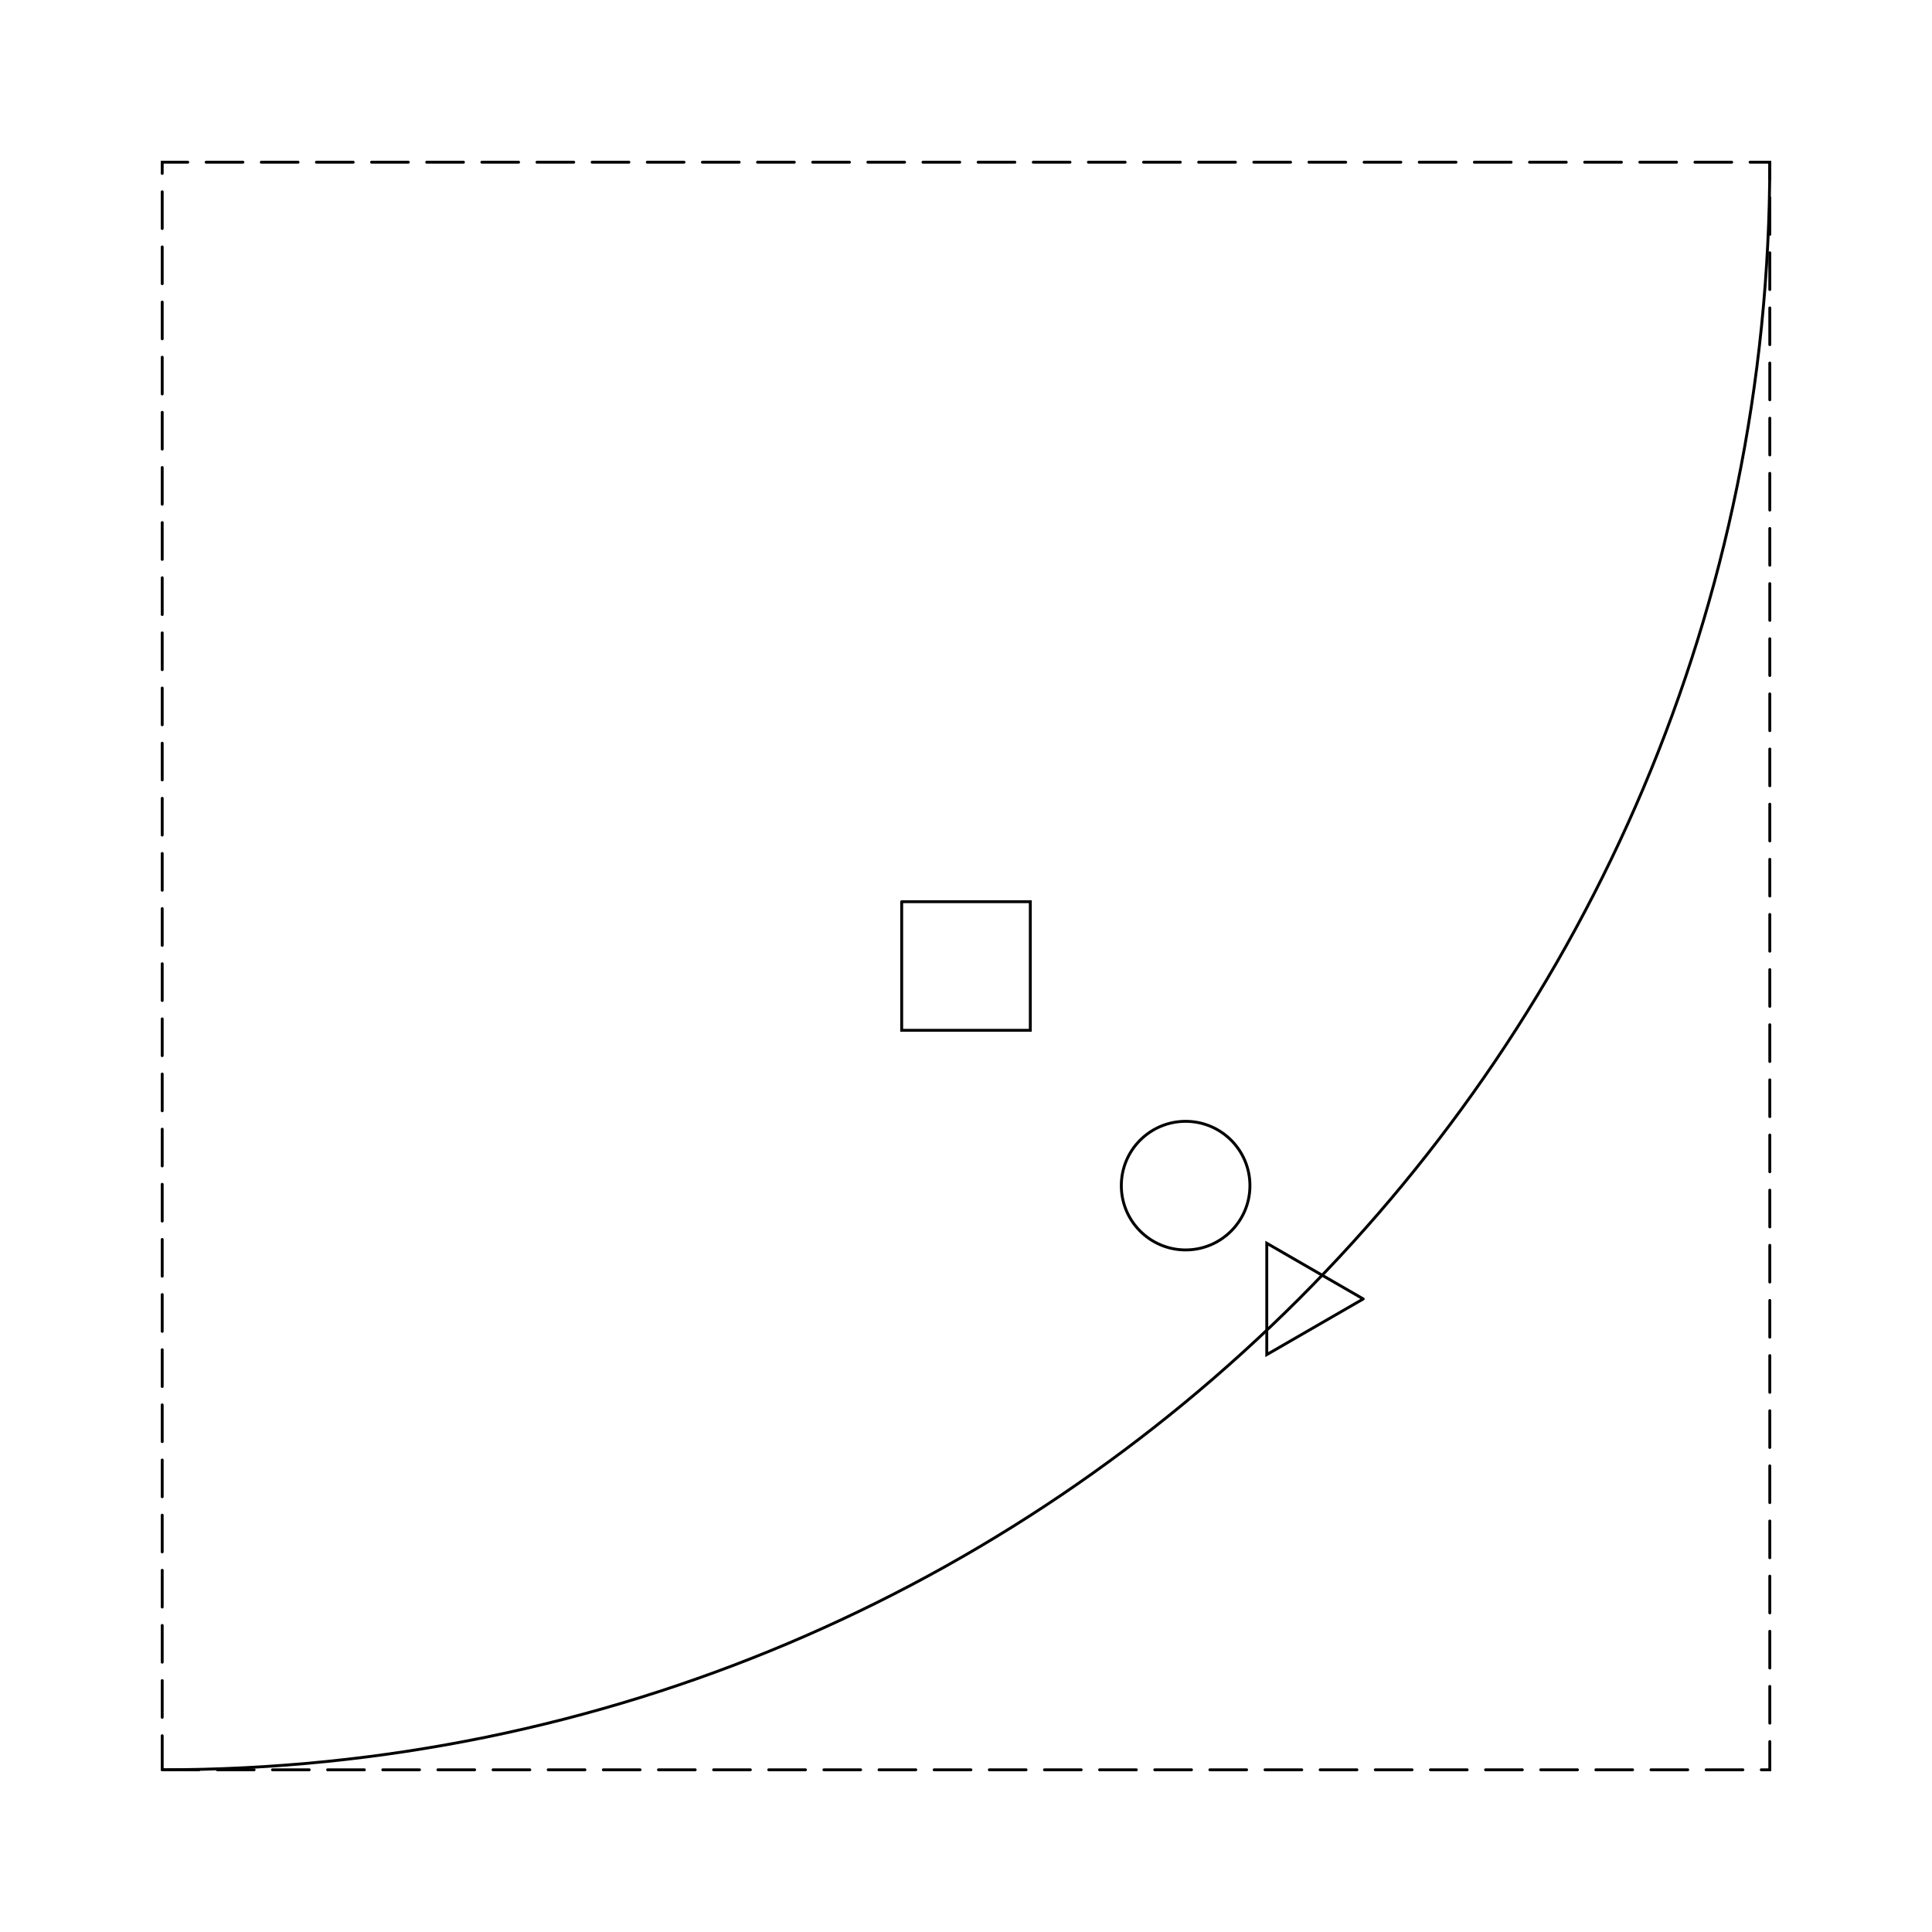
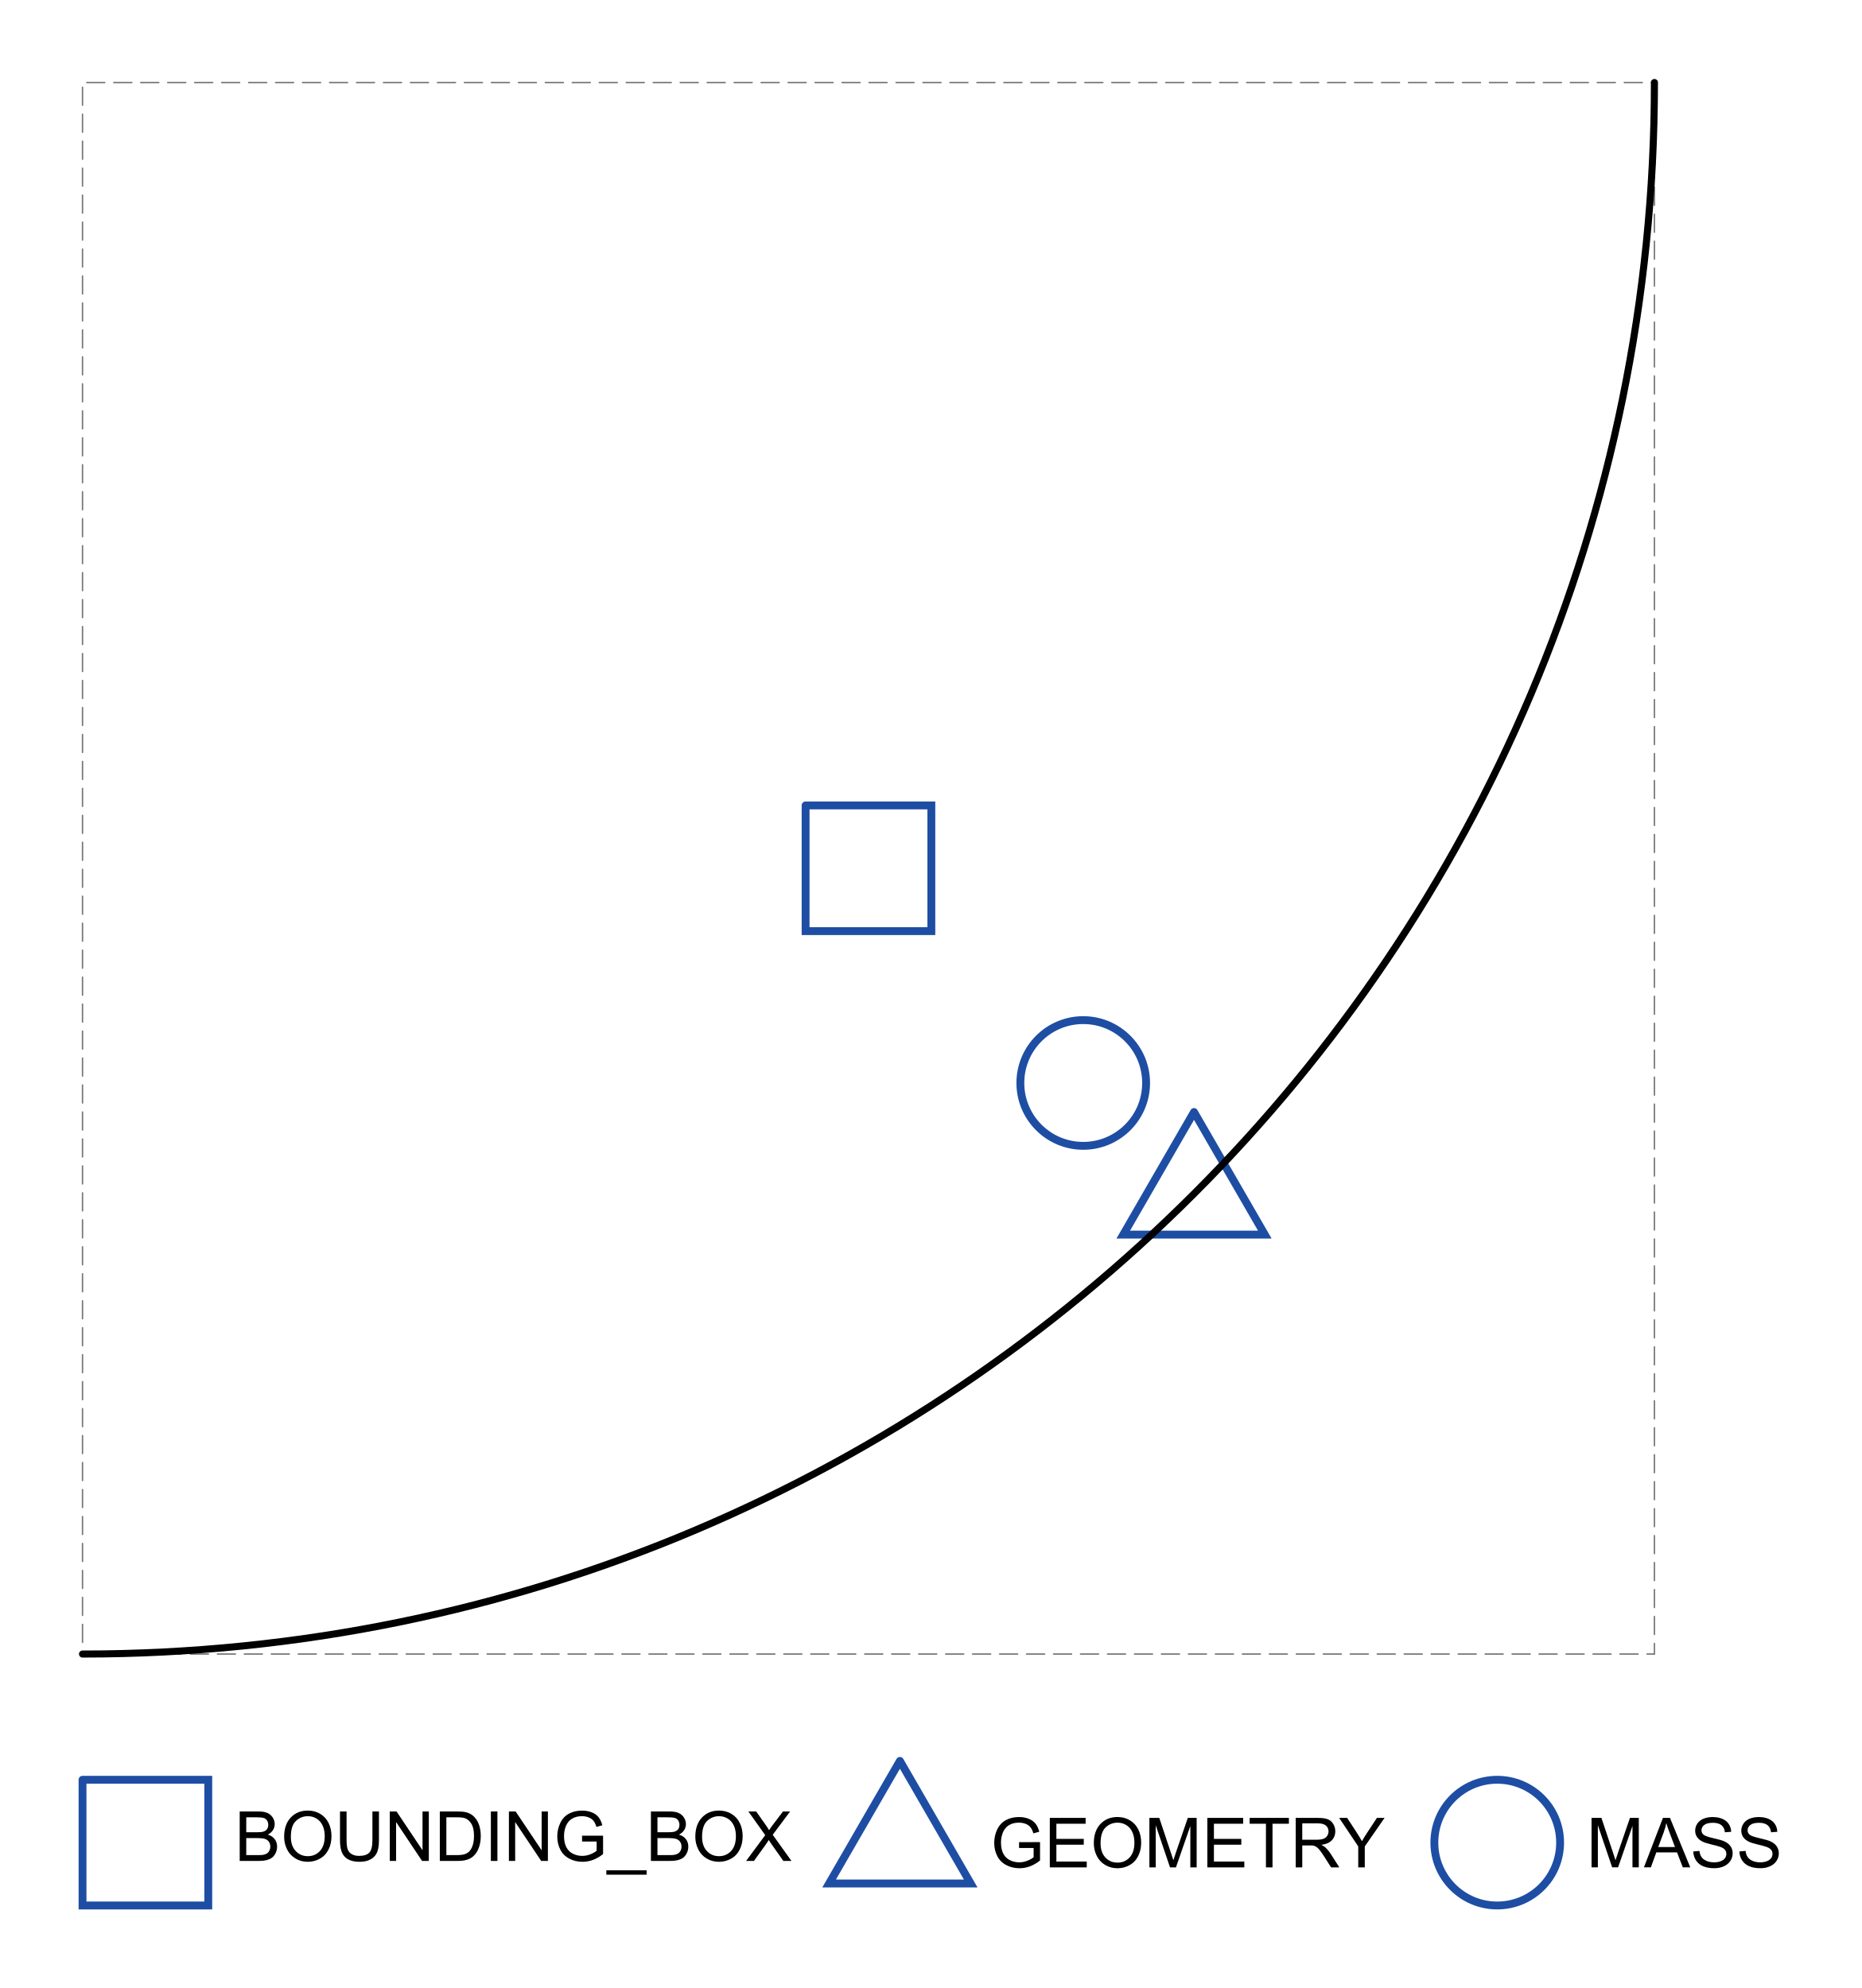
- <svg xmlns="http://www.w3.org/2000/svg" width="60.09mm" height="60.09mm" viewBox="-5.045 -55.045 60.09 60.09" version="1.1">
+ <svg xmlns="http://www.w3.org/2000/svg" width="118.413mm" height="126.5mm" viewBox="-2.625 -52.625 59.207 63.25" version="1.1">
  <g transform="scale(1,-1)" stroke-linecap="round">
-     <g fill="none" stroke="rgb(0,0,0)" stroke-width="0.09">
-       <path d="M -0.0,0.0 A 50,50 90.0 0,1 50.0,50.0" />
+     <g fill="none" stroke="rgb(119,119,119)" stroke-width="0.045" id="bbox" stroke-dasharray="0.572 0.286">
+       <path d="M 0.0,0.0 L 50.0,0.0 L 50.0,50.0 L 0.0,50.0 L 0.0,0.0" />
+     </g>
+     <g fill="none" stroke="rgb(30,78,163)" stroke-width="0.25" id="symbol">
      <path d="M 23.0,27.0 L 23.0,23.0 L 27.0,23.0 L 27.0,27.0 L 23.0,27.0" />
-       <circle cx="31.831" cy="18.169" r="2.0" />
-       <path d="M 37.355,14.645 L 34.355,16.377 L 34.355,12.913 L 37.355,14.645" />
+       <path d="M 0.0,-4.0 L 0.0,-8.0 L 4.0,-8.0 L 4.0,-4.0 L 0.0,-4.0" />
+       <path d="M 35.355,17.245 L 33.104,13.345 L 37.607,13.345 L 35.355,17.245" />
+       <path d="M 26.0,-3.4 L 23.748,-7.3 L 28.252,-7.3 L 26.0,-3.4" />
+       <circle cx="31.831" cy="18.169" r="2" />
+       <circle cx="45.0" cy="-6.0" r="2" />
    </g>
-     <g fill="none" stroke="rgb(0,0,0)" stroke-width="0.09" id="bbox" stroke-dasharray="1.143 0.572">
-       <path d="M 0.0,0.0 L 50.0,0.0 L 50.0,50.0 L 0.0,50.0 L 0.0,0.0" />
+     <g fill="rgb(0,0,0)" stroke="none" stroke-width="0.045" id="text">
+       <path d="M 5.0,-6.583 L 5.6,-6.583 Q 5.751,-6.583 5.855,-6.556 Q 5.958,-6.53 6.027,-6.479 Q 6.096,-6.427 6.142,-6.332 Q 6.189,-6.237 6.189,-6.126 Q 6.189,-5.989 6.112,-5.888 Q 6.036,-5.787 5.893,-5.745 Q 6.003,-5.69 6.058,-5.601 Q 6.113,-5.512 6.113,-5.411 Q 6.113,-5.302 6.051,-5.203 Q 5.989,-5.104 5.88,-5.056 Q 5.771,-5.008 5.591,-5.008 L 5.0,-5.008 L 5.0,-6.583 M 5.208,-5.67 L 5.208,-5.194 L 5.523,-5.194 Q 5.693,-5.194 5.763,-5.216 Q 5.833,-5.238 5.87,-5.297 Q 5.908,-5.357 5.908,-5.435 Q 5.908,-5.518 5.867,-5.573 Q 5.827,-5.628 5.748,-5.651 Q 5.688,-5.67 5.549,-5.67 L 5.208,-5.67 M 5.208,-6.397 L 5.208,-5.856 L 5.573,-5.856 Q 5.723,-5.856 5.803,-5.882 Q 5.883,-5.908 5.928,-5.973 Q 5.973,-6.038 5.973,-6.126 Q 5.973,-6.201 5.942,-6.259 Q 5.911,-6.316 5.863,-6.346 Q 5.814,-6.377 5.742,-6.389 Q 5.701,-6.397 5.6,-6.397 L 5.208,-6.397" />
+       <path d="M 6.623,-5.202 Q 6.413,-5.424 6.413,-5.816 Q 6.413,-6.023 6.503,-6.209 Q 6.593,-6.395 6.768,-6.502 Q 6.943,-6.61 7.166,-6.61 Q 7.371,-6.61 7.548,-6.512 Q 7.725,-6.415 7.822,-6.226 Q 7.919,-6.037 7.919,-5.798 Q 7.919,-5.561 7.827,-5.375 Q 7.735,-5.188 7.56,-5.084 Q 7.385,-4.98 7.167,-4.98 Q 6.834,-4.98 6.623,-5.202 M 6.781,-6.267 Q 6.627,-6.104 6.627,-5.819 Q 6.627,-5.463 6.787,-5.311 Q 6.946,-5.159 7.168,-5.159 Q 7.324,-5.159 7.449,-5.238 Q 7.574,-5.317 7.639,-5.461 Q 7.704,-5.604 7.704,-5.796 Q 7.704,-6.1 7.552,-6.266 Q 7.4,-6.431 7.165,-6.431 Q 6.934,-6.431 6.781,-6.267" />
+       <path d="M 9.221,-5.008 L 9.221,-5.917 Q 9.221,-6.213 9.123,-6.317 Q 9.025,-6.422 8.795,-6.422 Q 8.661,-6.422 8.568,-6.369 Q 8.475,-6.316 8.437,-6.219 Q 8.399,-6.122 8.399,-5.917 L 8.399,-5.008 L 8.19,-5.008 L 8.19,-5.918 Q 8.19,-6.168 8.251,-6.313 Q 8.311,-6.457 8.451,-6.533 Q 8.592,-6.61 8.813,-6.61 Q 9.041,-6.61 9.181,-6.522 Q 9.322,-6.435 9.375,-6.295 Q 9.429,-6.155 9.429,-5.918 L 9.429,-5.008 L 9.221,-5.008" />
+       <path d="M 9.774,-6.583 L 9.974,-6.583 L 9.974,-5.345 L 10.801,-6.583 L 11.015,-6.583 L 11.015,-5.008 L 10.815,-5.008 L 10.815,-6.244 L 9.988,-5.008 L 9.774,-5.008 L 9.774,-6.583" />
+       <path d="M 11.365,-6.583 L 11.933,-6.583 Q 12.076,-6.583 12.186,-6.556 Q 12.296,-6.529 12.374,-6.477 Q 12.452,-6.425 12.517,-6.334 Q 12.583,-6.243 12.625,-6.105 Q 12.667,-5.966 12.667,-5.787 Q 12.667,-5.576 12.605,-5.412 Q 12.543,-5.249 12.419,-5.143 Q 12.323,-5.062 12.188,-5.031 Q 12.091,-5.008 11.907,-5.008 L 11.365,-5.008 L 11.365,-6.583 M 11.573,-6.397 L 11.573,-5.194 L 11.904,-5.194 Q 12.09,-5.194 12.174,-5.226 Q 12.29,-5.271 12.371,-5.404 Q 12.452,-5.536 12.452,-5.784 Q 12.452,-5.962 12.41,-6.087 Q 12.369,-6.212 12.295,-6.286 Q 12.242,-6.339 12.154,-6.368 Q 12.065,-6.397 11.909,-6.397 L 11.573,-6.397" />
+       <path d="M 12.989,-6.583 L 13.197,-6.583 L 13.197,-5.008 L 12.989,-5.008 L 12.989,-6.583" />
+       <path d="M 13.563,-6.583 L 13.762,-6.583 L 13.762,-5.345 L 14.59,-6.583 L 14.803,-6.583 L 14.803,-5.008 L 14.604,-5.008 L 14.604,-6.244 L 13.776,-5.008 L 13.563,-5.008 L 13.563,-6.583" />
+       <path d="M 15.89,-5.965 L 16.353,-5.965 L 16.353,-6.258 Q 16.287,-6.317 16.158,-6.37 Q 16.029,-6.422 15.894,-6.422 Q 15.738,-6.422 15.599,-6.353 Q 15.461,-6.284 15.388,-6.142 Q 15.316,-6.001 15.316,-5.79 Q 15.316,-5.619 15.376,-5.473 Q 15.411,-5.388 15.475,-5.317 Q 15.539,-5.246 15.643,-5.203 Q 15.748,-5.159 15.89,-5.159 Q 16.01,-5.159 16.107,-5.201 Q 16.205,-5.242 16.258,-5.311 Q 16.31,-5.38 16.346,-5.5 L 16.534,-5.448 Q 16.493,-5.289 16.415,-5.191 Q 16.336,-5.092 16.198,-5.036 Q 16.06,-4.981 15.889,-4.981 Q 15.654,-4.981 15.474,-5.078 Q 15.293,-5.174 15.197,-5.374 Q 15.101,-5.573 15.101,-5.803 Q 15.101,-6.035 15.198,-6.223 Q 15.294,-6.411 15.484,-6.51 Q 15.673,-6.61 15.905,-6.61 Q 16.077,-6.61 16.241,-6.548 Q 16.404,-6.486 16.558,-6.364 L 16.558,-5.779 L 15.89,-5.78 L 15.89,-5.965" />
+       <path d="M 16.662,-7.02 L 17.943,-7.02 L 17.943,-6.88 L 16.662,-6.88 L 16.662,-7.02" />
+       <path d="M 18.08,-6.583 L 18.68,-6.583 Q 18.831,-6.583 18.934,-6.556 Q 19.038,-6.53 19.107,-6.479 Q 19.175,-6.427 19.222,-6.332 Q 19.269,-6.237 19.269,-6.126 Q 19.269,-5.989 19.192,-5.888 Q 19.115,-5.787 18.972,-5.745 Q 19.083,-5.69 19.138,-5.601 Q 19.193,-5.512 19.193,-5.411 Q 19.193,-5.302 19.131,-5.203 Q 19.069,-5.104 18.96,-5.056 Q 18.851,-5.008 18.671,-5.008 L 18.08,-5.008 L 18.08,-6.583 M 18.288,-5.67 L 18.288,-5.194 L 18.603,-5.194 Q 18.773,-5.194 18.842,-5.216 Q 18.912,-5.238 18.95,-5.297 Q 18.987,-5.357 18.987,-5.435 Q 18.987,-5.518 18.947,-5.573 Q 18.907,-5.628 18.827,-5.651 Q 18.767,-5.67 18.629,-5.67 L 18.288,-5.67 M 18.288,-6.397 L 18.288,-5.856 L 18.652,-5.856 Q 18.803,-5.856 18.883,-5.882 Q 18.963,-5.908 19.008,-5.973 Q 19.053,-6.038 19.053,-6.126 Q 19.053,-6.201 19.022,-6.259 Q 18.991,-6.316 18.942,-6.346 Q 18.894,-6.377 18.822,-6.389 Q 18.781,-6.397 18.68,-6.397 L 18.288,-6.397" />
+       <path d="M 19.703,-5.202 Q 19.492,-5.424 19.492,-5.816 Q 19.492,-6.023 19.583,-6.209 Q 19.673,-6.395 19.848,-6.502 Q 20.023,-6.61 20.245,-6.61 Q 20.45,-6.61 20.628,-6.512 Q 20.805,-6.415 20.902,-6.226 Q 20.998,-6.037 20.998,-5.798 Q 20.998,-5.561 20.906,-5.375 Q 20.815,-5.188 20.64,-5.084 Q 20.464,-4.98 20.246,-4.98 Q 19.913,-4.98 19.703,-5.202 M 19.86,-6.267 Q 19.707,-6.104 19.707,-5.819 Q 19.707,-5.463 19.867,-5.311 Q 20.026,-5.159 20.247,-5.159 Q 20.403,-5.159 20.528,-5.238 Q 20.654,-5.317 20.719,-5.461 Q 20.783,-5.604 20.783,-5.796 Q 20.783,-6.1 20.631,-6.266 Q 20.479,-6.431 20.244,-6.431 Q 20.013,-6.431 19.86,-6.267" />
+       <path d="M 21.107,-6.583 L 21.357,-6.583 L 21.752,-6.034 Q 21.775,-6.002 21.828,-5.916 Q 21.863,-5.973 21.896,-6.021 L 22.293,-6.583 L 22.551,-6.583 L 21.954,-5.75 L 22.508,-5.008 L 22.281,-5.008 L 21.964,-5.426 Q 21.892,-5.519 21.839,-5.605 Q 21.802,-5.538 21.713,-5.412 L 21.427,-5.008 L 21.179,-5.008 L 21.716,-5.762 L 21.107,-6.583" />
+       <path d="M 29.79,-6.17 L 30.253,-6.17 L 30.253,-6.464 Q 30.186,-6.523 30.057,-6.575 Q 29.928,-6.627 29.793,-6.627 Q 29.637,-6.627 29.498,-6.558 Q 29.36,-6.489 29.287,-6.348 Q 29.215,-6.206 29.215,-5.995 Q 29.215,-5.824 29.275,-5.678 Q 29.31,-5.593 29.374,-5.523 Q 29.438,-5.452 29.542,-5.408 Q 29.647,-5.365 29.79,-5.365 Q 29.909,-5.365 30.007,-5.406 Q 30.104,-5.447 30.157,-5.516 Q 30.21,-5.585 30.245,-5.705 L 30.433,-5.654 Q 30.392,-5.495 30.314,-5.396 Q 30.235,-5.297 30.097,-5.242 Q 29.959,-5.186 29.788,-5.186 Q 29.553,-5.186 29.373,-5.283 Q 29.192,-5.38 29.096,-5.579 Q 29.0,-5.778 29.0,-6.008 Q 29.0,-6.24 29.097,-6.428 Q 29.193,-6.616 29.383,-6.715 Q 29.573,-6.815 29.805,-6.815 Q 29.976,-6.815 30.14,-6.753 Q 30.303,-6.691 30.457,-6.569 L 30.457,-5.984 L 29.79,-5.985 L 29.79,-6.17" />
+       <path d="M 30.768,-6.788 L 31.943,-6.788 L 31.943,-6.602 L 30.977,-6.602 L 30.977,-6.066 L 31.848,-6.066 L 31.848,-5.881 L 30.977,-5.881 L 30.977,-5.399 L 31.907,-5.399 L 31.907,-5.213 L 30.768,-5.213 L 30.768,-6.788" />
+       <path d="M 32.378,-5.407 Q 32.168,-5.629 32.168,-6.021 Q 32.168,-6.228 32.258,-6.414 Q 32.348,-6.6 32.523,-6.707 Q 32.699,-6.815 32.921,-6.815 Q 33.126,-6.815 33.303,-6.718 Q 33.481,-6.62 33.577,-6.431 Q 33.674,-6.242 33.674,-6.003 Q 33.674,-5.766 33.582,-5.58 Q 33.49,-5.394 33.315,-5.289 Q 33.14,-5.185 32.922,-5.185 Q 32.589,-5.185 32.378,-5.407 M 32.536,-6.473 Q 32.383,-6.309 32.383,-6.024 Q 32.383,-5.669 32.542,-5.517 Q 32.702,-5.365 32.923,-5.365 Q 33.079,-5.365 33.204,-5.444 Q 33.329,-5.523 33.394,-5.666 Q 33.459,-5.809 33.459,-6.002 Q 33.459,-6.306 33.307,-6.471 Q 33.155,-6.636 32.92,-6.636 Q 32.689,-6.636 32.536,-6.473" />
+       <path d="M 33.936,-6.788 L 34.137,-6.788 L 34.137,-5.447 L 34.592,-6.788 L 34.78,-6.788 L 35.238,-5.47 L 35.238,-6.788 L 35.439,-6.788 L 35.439,-5.213 L 35.158,-5.213 L 34.781,-6.309 Q 34.725,-6.475 34.698,-6.561 Q 34.674,-6.484 34.622,-6.328 L 34.25,-5.213 L 33.936,-5.213 L 33.936,-6.788" />
+       <path d="M 35.779,-6.788 L 36.955,-6.788 L 36.955,-6.602 L 35.988,-6.602 L 35.988,-6.066 L 36.859,-6.066 L 36.859,-5.881 L 35.988,-5.881 L 35.988,-5.399 L 36.918,-5.399 L 36.918,-5.213 L 35.779,-5.213 L 35.779,-6.788" />
+       <path d="M 37.643,-6.788 L 37.852,-6.788 L 37.852,-5.399 L 38.373,-5.399 L 38.373,-5.213 L 37.124,-5.213 L 37.124,-5.399 L 37.643,-5.399 L 37.643,-6.788" />
+       <path d="M 38.59,-6.788 L 38.798,-6.788 L 38.798,-6.089 L 39.04,-6.089 Q 39.12,-6.089 39.156,-6.096 Q 39.204,-6.108 39.251,-6.138 Q 39.297,-6.168 39.357,-6.243 Q 39.416,-6.319 39.507,-6.46 L 39.715,-6.788 L 39.977,-6.788 L 39.704,-6.359 Q 39.622,-6.234 39.531,-6.15 Q 39.488,-6.111 39.405,-6.071 Q 39.632,-6.04 39.74,-5.925 Q 39.849,-5.81 39.849,-5.643 Q 39.849,-5.513 39.783,-5.405 Q 39.717,-5.298 39.608,-5.256 Q 39.498,-5.213 39.288,-5.213 L 38.59,-5.213 L 38.59,-6.788 M 38.798,-5.908 L 38.798,-5.387 L 39.296,-5.387 Q 39.471,-5.387 39.553,-5.459 Q 39.634,-5.531 39.634,-5.643 Q 39.634,-5.719 39.592,-5.784 Q 39.55,-5.849 39.469,-5.879 Q 39.389,-5.908 39.246,-5.908 L 38.798,-5.908" />
+       <path d="M 40.579,-6.788 L 40.787,-6.788 L 40.787,-6.121 L 41.416,-5.213 L 41.173,-5.213 L 40.868,-5.676 Q 40.767,-5.831 40.696,-5.954 Q 40.622,-5.821 40.536,-5.688 L 40.226,-5.213 L 39.972,-5.213 L 40.579,-6.121 L 40.579,-6.788" />
+       <path d="M 48.0,-6.787 L 48.201,-6.787 L 48.201,-5.447 L 48.656,-6.787 L 48.844,-6.787 L 49.302,-5.469 L 49.302,-6.787 L 49.503,-6.787 L 49.503,-5.213 L 49.222,-5.213 L 48.845,-6.308 Q 48.788,-6.475 48.762,-6.561 Q 48.738,-6.483 48.686,-6.328 L 48.314,-5.213 L 48.0,-5.213 L 48.0,-6.787" />
+       <path d="M 49.666,-6.787 L 49.887,-6.787 L 50.06,-6.31 L 50.719,-6.31 L 50.903,-6.787 L 51.14,-6.787 L 50.495,-5.213 L 50.271,-5.213 L 49.666,-6.787 M 50.121,-6.141 L 50.293,-5.679 Q 50.348,-5.529 50.378,-5.378 Q 50.415,-5.506 50.49,-5.705 L 50.654,-6.141 L 50.121,-6.141" />
+       <path d="M 51.432,-6.264 L 51.236,-6.281 Q 51.24,-6.439 51.322,-6.565 Q 51.404,-6.69 51.549,-6.752 Q 51.693,-6.814 51.907,-6.814 Q 52.076,-6.814 52.21,-6.752 Q 52.345,-6.691 52.417,-6.58 Q 52.489,-6.468 52.489,-6.343 Q 52.489,-6.216 52.424,-6.119 Q 52.358,-6.021 52.221,-5.958 Q 52.126,-5.915 51.872,-5.858 Q 51.618,-5.8 51.558,-5.745 Q 51.497,-5.691 51.497,-5.606 Q 51.497,-5.508 51.583,-5.439 Q 51.67,-5.369 51.859,-5.369 Q 52.04,-5.369 52.133,-5.446 Q 52.226,-5.522 52.242,-5.671 L 52.442,-5.656 Q 52.437,-5.518 52.365,-5.408 Q 52.293,-5.299 52.159,-5.242 Q 52.025,-5.186 51.85,-5.186 Q 51.691,-5.186 51.561,-5.239 Q 51.431,-5.293 51.363,-5.397 Q 51.296,-5.5 51.296,-5.62 Q 51.296,-5.728 51.351,-5.816 Q 51.406,-5.903 51.519,-5.962 Q 51.606,-6.009 51.823,-6.061 Q 52.04,-6.113 52.104,-6.138 Q 52.202,-6.175 52.245,-6.23 Q 52.288,-6.286 52.288,-6.36 Q 52.288,-6.433 52.244,-6.495 Q 52.199,-6.556 52.108,-6.592 Q 52.017,-6.627 51.897,-6.627 Q 51.763,-6.627 51.656,-6.581 Q 51.548,-6.534 51.497,-6.458 Q 51.446,-6.382 51.432,-6.264" />
+       <path d="M 52.9,-6.264 L 52.703,-6.281 Q 52.707,-6.439 52.789,-6.565 Q 52.872,-6.69 53.016,-6.752 Q 53.161,-6.814 53.374,-6.814 Q 53.543,-6.814 53.678,-6.752 Q 53.813,-6.691 53.885,-6.58 Q 53.957,-6.468 53.957,-6.343 Q 53.957,-6.216 53.891,-6.119 Q 53.825,-6.021 53.688,-5.958 Q 53.593,-5.915 53.339,-5.858 Q 53.085,-5.8 53.025,-5.745 Q 52.964,-5.691 52.964,-5.606 Q 52.964,-5.508 53.05,-5.439 Q 53.137,-5.369 53.326,-5.369 Q 53.508,-5.369 53.6,-5.446 Q 53.693,-5.522 53.709,-5.671 L 53.909,-5.656 Q 53.904,-5.518 53.832,-5.408 Q 53.76,-5.299 53.626,-5.242 Q 53.492,-5.186 53.317,-5.186 Q 53.158,-5.186 53.028,-5.239 Q 52.898,-5.293 52.831,-5.397 Q 52.763,-5.5 52.763,-5.62 Q 52.763,-5.728 52.818,-5.816 Q 52.874,-5.903 52.987,-5.962 Q 53.074,-6.009 53.291,-6.061 Q 53.508,-6.113 53.571,-6.138 Q 53.67,-6.175 53.713,-6.23 Q 53.756,-6.286 53.756,-6.36 Q 53.756,-6.433 53.711,-6.495 Q 53.667,-6.556 53.575,-6.592 Q 53.484,-6.627 53.365,-6.627 Q 53.23,-6.627 53.123,-6.581 Q 53.016,-6.534 52.965,-6.458 Q 52.913,-6.382 52.9,-6.264" />
+     </g>
+     <g fill="none" stroke="rgb(0,0,0)" stroke-width="0.225" id="shape">
+       <path d="M 0.0,0.0 A 50,50 -90.0 0,1 50.0,50.0" />
    </g>
  </g>
</svg>
